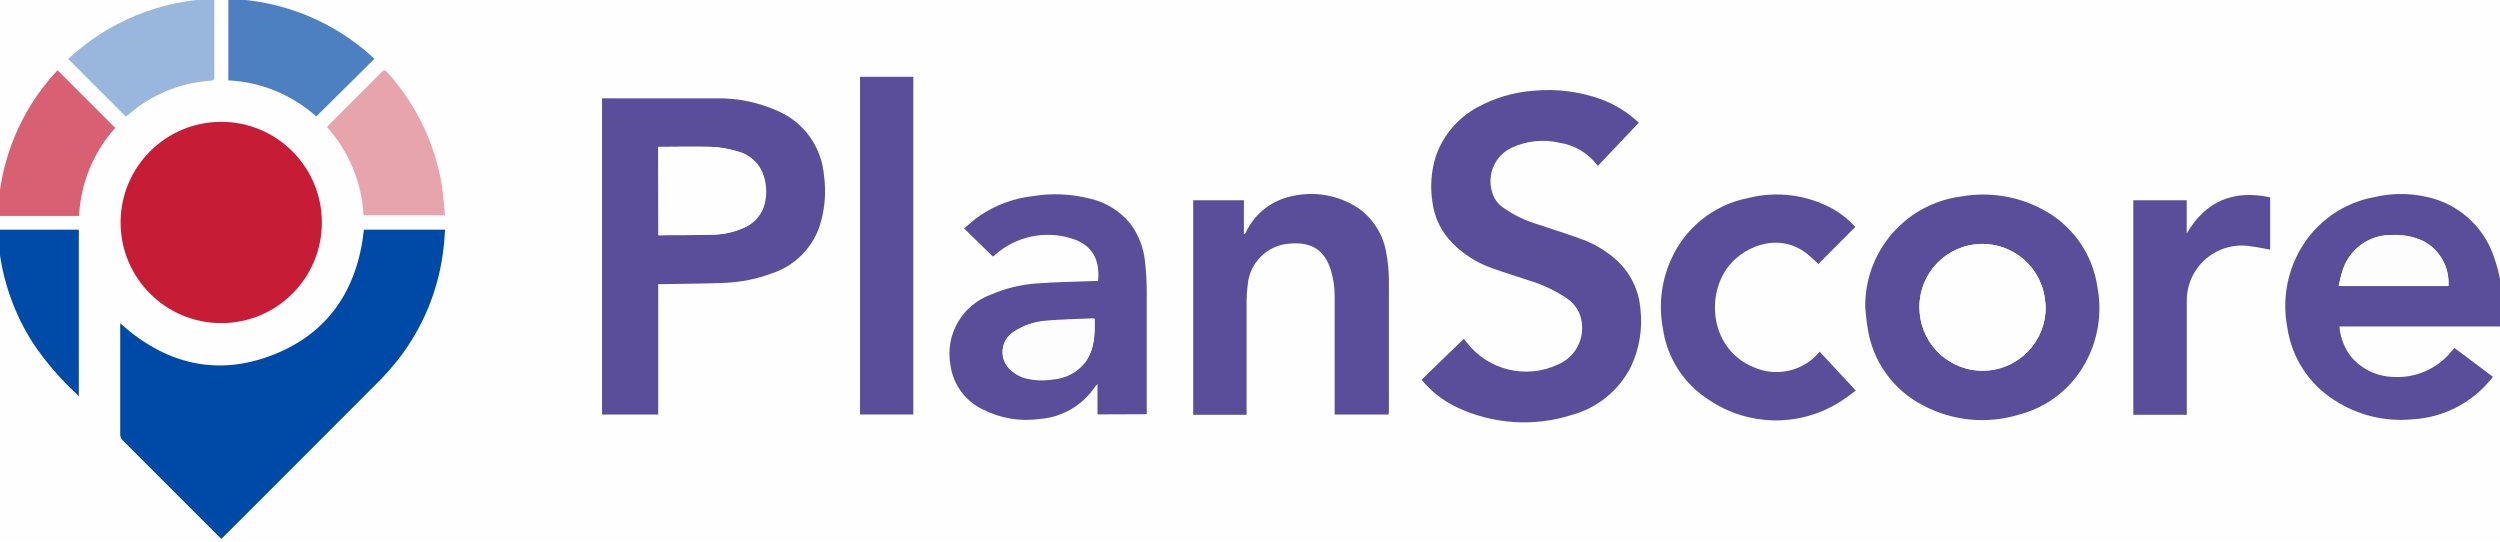
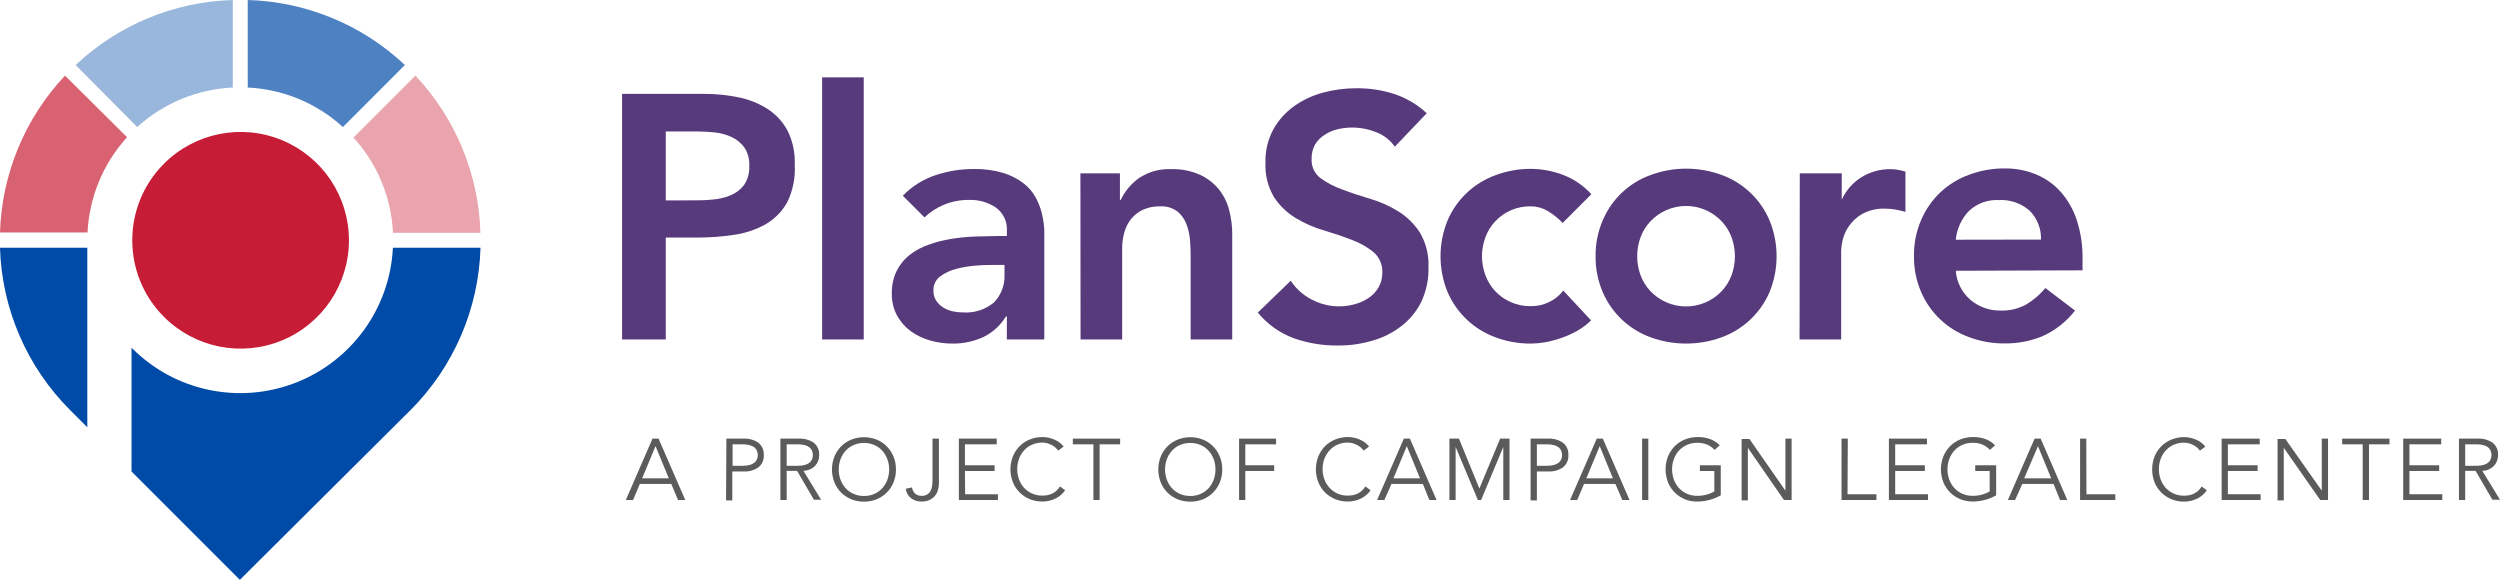
- <svg xmlns="http://www.w3.org/2000/svg" id="Layer_1" data-name="Layer 1" viewBox="0 0 260.37 56.43">
+ <svg xmlns="http://www.w3.org/2000/svg" viewBox="0 0 346.14 80.33">
  <defs>
-     <style>.cls-1{fill:#fefefe;}.cls-2{fill:#d76072;}.cls-3{fill:#014ba8;}.cls-4{fill:#004aa7;}.cls-5{fill:#5a4e9a;}.cls-6{fill:#c61c35;}.cls-7{fill:#4c80c1;}.cls-8{fill:#99b7dc;}.cls-9{fill:#e8a4ad;}.cls-10{fill:#fdfdfe;}</style>
+     <style>
+       .cls-1 {
+         fill: #573a7b;
+       }
+ 
+       .cls-2 {
+         fill: #e9a4ae;
+       }
+ 
+       .cls-2, .cls-3, .cls-4, .cls-5, .cls-6, .cls-7 {
+         fill-rule: evenodd;
+       }
+ 
+       .cls-3 {
+         fill: #4d81c2;
+       }
+ 
+       .cls-4 {
+         fill: #99b7dc;
+       }
+ 
+       .cls-5 {
+         fill: #d86172;
+       }
+ 
+       .cls-6 {
+         fill: #c71c35;
+       }
+ 
+       .cls-7 {
+         fill: #004aa8;
+       }
+ 
+       .cls-8 {
+         fill: #5b5b5b;
+       }
+     </style>
  </defs>
-   <path class="cls-1" d="M-.27,22.31V-.17h261V56.24H-.27V24.06c0,.42.09.84.12,1.27A23.21,23.21,0,0,0,3.49,35.86,30,30,0,0,0,8,41.05l.24.22V23.9H6.67l-6.94,0V22.45H8.24A14.83,14.83,0,0,1,12,13.28l-6-6c-.28.32-.6.67-.9,1A23,23,0,0,0-.14,21C-.18,21.42-.23,21.86-.27,22.31ZM37.9,23.92c-.66,6.24-3.69,10.81-9.57,13.06s-11.19.87-15.83-3.32V34c0,3.75,0,7.5,0,11.24a.79.79,0,0,0,.25.61l10,10,.28.27.22-.21q8.15-8.13,16.28-16.29a26.3,26.3,0,0,0,1.85-2.09,23,23,0,0,0,4.8-11.74c.08-.61.1-1.24.15-1.87ZM68.55,43.17V29.55H69c2.16,0,4.32,0,6.48-.13a16,16,0,0,0,4.94-1,7.81,7.81,0,0,0,4.9-4.78,11.94,11.94,0,0,0,.49-5.47,8,8,0,0,0-4.71-6.61,15,15,0,0,0-6.43-1.36c-3.92-.06-7.84,0-11.76,0l-.21,0V43.17Zm79.5-3.62a10.63,10.63,0,0,0,3.69,2.92,16.37,16.37,0,0,0,12,.8,9.76,9.76,0,0,0,6.14-5,11.09,11.09,0,0,0,1-6A7.71,7.71,0,0,0,168.26,27a11.19,11.19,0,0,0-3.81-2.27c-1.52-.56-3.08-1-4.62-1.55a12.18,12.18,0,0,1-3.32-1.67A2.86,2.86,0,0,1,155.4,20a3.84,3.84,0,0,1,2.06-4.56,7.66,7.66,0,0,1,5-.52,6.1,6.1,0,0,1,3.92,2.33s.05,0,.09.05l4.24-4.47a11.6,11.6,0,0,0-4-2.47,16.2,16.2,0,0,0-6.94-.86,14.25,14.25,0,0,0-5.9,1.74,9.21,9.21,0,0,0-4.31,5.11,10.48,10.48,0,0,0-.34,4.79,7.36,7.36,0,0,0,2.16,4.31,10.63,10.63,0,0,0,3.92,2.48c1.3.5,2.64.89,4,1.34a14.35,14.35,0,0,1,3.95,1.88,3.49,3.49,0,0,1,1.33,1.7,4.12,4.12,0,0,1-2.2,5.12,7.81,7.81,0,0,1-9.65-2.33l-.24-.31Zm-125-5.9A10.48,10.48,0,1,0,12.57,23.19,10.47,10.47,0,0,0,23.05,33.65ZM194.26,32c.08.72.11,1.46.24,2.18a10.82,10.82,0,0,0,5.85,8.11,13.11,13.11,0,0,0,9.92.92,11,11,0,0,0,6.85-5.29,11.78,11.78,0,0,0,1.31-8,10.85,10.85,0,0,0-5.79-8.12,13.11,13.11,0,0,0-8.39-1.31,11.48,11.48,0,0,0-10,11.54Zm66.39,2V32.59a16.18,16.18,0,0,0-.95-5.81,9.45,9.45,0,0,0-6.23-6,12.06,12.06,0,0,0-6.17-.18,11.22,11.22,0,0,0-7.76,5.48,11.85,11.85,0,0,0-1.34,8.12,10.8,10.8,0,0,0,4.89,7.55,12.67,12.67,0,0,0,8.15,2,11.3,11.3,0,0,0,8.13-4.12l.24-.31-4-3-.28.31a7.24,7.24,0,0,1-6,2.71,6,6,0,0,1-4.4-2,5.75,5.75,0,0,1-1.3-3.26ZM114.3,43.16h5v-.31c0-4.14,0-8.28,0-12.42a27.76,27.76,0,0,0-.18-3.16,7.83,7.83,0,0,0-1.51-3.93,7.57,7.57,0,0,0-4.21-2.63,14.55,14.55,0,0,0-6-.26,12.33,12.33,0,0,0-5.53,2.06c-.55.41-1.07.87-1.59,1.3l3,2.94s0,0,0,0l.21-.18a8.3,8.3,0,0,1,8-1.71c2.09.64,3,2.16,2.74,4.43h-.4c-2,.07-4,.1-6,.25a14.51,14.51,0,0,0-4.75,1.16A6.56,6.56,0,0,0,99,38.11a6,6,0,0,0,3.42,4.56,10,10,0,0,0,6,1,7.61,7.61,0,0,0,5.73-3.37,2.11,2.11,0,0,1,.24-.26Zm30.32,0v-.31c0-4.57,0-9.14,0-13.71a15.63,15.63,0,0,0-.25-2.64,7.11,7.11,0,0,0-3-4.85,8.9,8.9,0,0,0-6.89-1.19,6.76,6.76,0,0,0-4.69,3.63l-.17.31-.1,0V20.86h-5.28v22.3h5.56v-.45q0-5.68,0-11.37a12.61,12.61,0,0,1,.12-1.74,4.69,4.69,0,0,1,4.25-4.26c2.06-.2,3.68.37,4.42,2.8a9.29,9.29,0,0,1,.38,2.57c.05,4,0,8,0,12v.42Zm48.61-19.54a9.49,9.49,0,0,0-2.32-1.86A12.14,12.14,0,0,0,182,20.64a11.09,11.09,0,0,0-8,6.47,12,12,0,0,0-.82,7.06A10.56,10.56,0,0,0,178,41.66a12.47,12.47,0,0,0,13.45.29,18.64,18.64,0,0,0,1.8-1.28l-3.76-4.05c-.15.18-.27.32-.4.45a5.82,5.82,0,0,1-6.43,1.19c-4.5-1.81-5.1-7.43-2.64-10.55,1.71-2.17,5.66-3.74,8.72-.79l.62.57ZM89.57,43.17h5.55V8H89.57ZM227.74,24.32V20.86h-5.56v22.3h5.57v-.43c0-3.77,0-7.54,0-11.31a5.73,5.73,0,0,1,6.78-5.79c.64.07,1.27.22,1.9.33V20.55C232.64,19.75,229.73,20.9,227.74,24.32ZM32.94,12.13l6-6A23.25,23.25,0,0,0,23.78-.12V8.37A14.8,14.8,0,0,1,32.94,12.13ZM22.32-.13A23.33,23.33,0,0,0,7.14,6.14l6,6,.31-.23A14.42,14.42,0,0,1,22,8.41c.28,0,.4-.1.4-.41,0-2.57,0-5.15,0-7.72C22.34.17,22.33.06,22.32-.13ZM34.05,13.23a14.89,14.89,0,0,1,3.81,9.19h8.5c0-.22,0-.4-.06-.58-.13-1.06-.19-2.13-.39-3.17A23.28,23.28,0,0,0,40.33,7.52c-.22-.25-.36-.24-.6,0-1.8,1.82-3.61,3.62-5.42,5.43Z" />
-   <path class="cls-2" d="M-.27,22.31c0-.45.09-.89.13-1.34A23,23,0,0,1,5.1,8.32c.3-.37.62-.72.9-1l6,6a14.83,14.83,0,0,0-3.77,9.17H-.27Z" />
-   <path class="cls-3" d="M-.27,23.92l6.94,0H8.21V41.27L8,41.05a30,30,0,0,1-4.48-5.19A23.21,23.21,0,0,1-.15,25.33c0-.43-.08-.85-.12-1.27Z" />
-   <path class="cls-4" d="M37.9,23.92h8.45c-.05.63-.07,1.26-.15,1.87a23,23,0,0,1-4.8,11.74,26.3,26.3,0,0,1-1.85,2.09q-8.13,8.16-16.28,16.29l-.22.21-.28-.27-10-10a.79.79,0,0,1-.25-.61c0-3.74,0-7.49,0-11.24v-.33c4.64,4.19,10,5.57,15.83,3.32S37.24,30.16,37.9,23.92Z" />
-   <path class="cls-5" d="M68.55,43.17H62.7V10.24l.21,0c3.92,0,7.84,0,11.76,0a15,15,0,0,1,6.43,1.36,8,8,0,0,1,4.71,6.61,11.94,11.94,0,0,1-.49,5.47,7.81,7.81,0,0,1-4.9,4.78,16,16,0,0,1-4.94,1c-2.16.09-4.32.09-6.48.13h-.45Zm0-27.87v9.2l.16,0c1.78,0,3.56,0,5.34-.06a8.24,8.24,0,0,0,3.28-.68,3.77,3.77,0,0,0,2.12-2.15,5.2,5.2,0,0,0,0-3.33,3.78,3.78,0,0,0-2.73-2.52,10.45,10.45,0,0,0-2.66-.46C72.29,15.25,70.44,15.3,68.58,15.3Z" />
-   <path class="cls-5" d="M148.05,39.55l4.41-4.27.24.31a7.81,7.81,0,0,0,9.65,2.33,4.12,4.12,0,0,0,2.2-5.12,3.49,3.49,0,0,0-1.33-1.7,14.35,14.35,0,0,0-3.95-1.88c-1.31-.45-2.65-.84-4-1.34a10.63,10.63,0,0,1-3.92-2.48,7.36,7.36,0,0,1-2.16-4.31,10.48,10.48,0,0,1,.34-4.79,9.21,9.21,0,0,1,4.31-5.11,14.25,14.25,0,0,1,5.9-1.74,16.2,16.2,0,0,1,6.94.86,11.6,11.6,0,0,1,4,2.47l-4.24,4.47s-.08,0-.09-.05a6.1,6.1,0,0,0-3.92-2.33,7.66,7.66,0,0,0-5,.52A3.84,3.84,0,0,0,155.4,20a2.86,2.86,0,0,0,1.11,1.59,12.18,12.18,0,0,0,3.32,1.67c1.54.53,3.1,1,4.62,1.55A11.19,11.19,0,0,1,168.26,27a7.71,7.71,0,0,1,2.59,5.21,11.09,11.09,0,0,1-1,6,9.76,9.76,0,0,1-6.14,5,16.37,16.37,0,0,1-12-.8A10.63,10.63,0,0,1,148.05,39.55Z" />
-   <path class="cls-6" d="M23.05,33.65A10.48,10.48,0,1,1,33.52,23.19,10.47,10.47,0,0,1,23.05,33.65Z" />
-   <path class="cls-5" d="M194.26,32a11.48,11.48,0,0,1,10-11.54,13.11,13.11,0,0,1,8.39,1.31,10.85,10.85,0,0,1,5.79,8.12,11.78,11.78,0,0,1-1.31,8,11,11,0,0,1-6.85,5.29,13.11,13.11,0,0,1-9.92-.92,10.82,10.82,0,0,1-5.85-8.11C194.37,33.45,194.34,32.71,194.26,32Zm18.79,0c0-.38-.06-.76-.12-1.14a6.56,6.56,0,0,0-13,1.69A6.57,6.57,0,0,0,213.05,32Z" />
-   <path class="cls-5" d="M260.65,34h-17a5.75,5.75,0,0,0,1.3,3.26,6,6,0,0,0,4.4,2,7.24,7.24,0,0,0,6-2.71l.28-.31,4,3-.24.31a11.3,11.3,0,0,1-8.13,4.12,12.67,12.67,0,0,1-8.15-2,10.8,10.8,0,0,1-4.89-7.55,11.85,11.85,0,0,1,1.34-8.12,11.22,11.22,0,0,1,7.76-5.48,12.06,12.06,0,0,1,6.17.18,9.45,9.45,0,0,1,6.23,6,16.18,16.18,0,0,1,.95,5.81Zm-17.07-4.21H255a4.91,4.91,0,0,0-2.62-4.66,6.81,6.81,0,0,0-3.21-.63,5.27,5.27,0,0,0-5.26,3.89C243.78,28.81,243.69,29.27,243.58,29.76Z" />
-   <path class="cls-5" d="M114.3,43.16V40a2.11,2.11,0,0,0-.24.26,7.61,7.61,0,0,1-5.73,3.37,10,10,0,0,1-6-1A6,6,0,0,1,99,38.11a6.56,6.56,0,0,1,4.21-7.43,14.51,14.51,0,0,1,4.75-1.16c2-.15,4-.18,6-.25h.4c.23-2.27-.65-3.79-2.74-4.43a8.3,8.3,0,0,0-8,1.71l-.21.18s0,0,0,0l-3-2.94c.52-.43,1-.89,1.59-1.3a12.33,12.33,0,0,1,5.53-2.06,14.55,14.55,0,0,1,6,.26,7.57,7.57,0,0,1,4.21,2.63,7.83,7.83,0,0,1,1.51,3.93,27.76,27.76,0,0,1,.18,3.16c0,4.14,0,8.28,0,12.42v.31ZM114,33.21l-.15,0c-1.66.08-3.33.1-5,.25a7,7,0,0,0-3.26,1.12,2.47,2.47,0,0,0-.3,4,3.62,3.62,0,0,0,1.51.83,7.16,7.16,0,0,0,2.84.12A4.7,4.7,0,0,0,113,37.76C114,36.4,114,34.82,114,33.21Z" />
-   <path class="cls-5" d="M144.62,43.17H139v-.42c0-4,0-8,0-12a9.29,9.29,0,0,0-.38-2.57c-.74-2.43-2.36-3-4.42-2.8a4.69,4.69,0,0,0-4.25,4.26,12.61,12.61,0,0,0-.12,1.74q0,5.69,0,11.37v.45h-5.56V20.86h5.28v3.52l.1,0,.17-.31a6.76,6.76,0,0,1,4.69-3.63,8.9,8.9,0,0,1,6.89,1.19,7.11,7.11,0,0,1,3,4.85,15.63,15.63,0,0,1,.25,2.64c0,4.57,0,9.14,0,13.71Z" />
-   <path class="cls-5" d="M193.23,23.63l-3.85,3.86-.62-.57c-3.06-3-7-1.38-8.72.79-2.46,3.12-1.86,8.74,2.64,10.55a5.82,5.82,0,0,0,6.43-1.19c.13-.13.25-.27.4-.45l3.76,4.05a18.64,18.64,0,0,1-1.8,1.28A12.47,12.47,0,0,1,178,41.66a10.56,10.56,0,0,1-4.82-7.49,12,12,0,0,1,.82-7.06,11.09,11.09,0,0,1,8-6.47,12.14,12.14,0,0,1,8.91,1.13A9.49,9.49,0,0,1,193.23,23.63Z" />
-   <path class="cls-5" d="M89.57,43.17V8h5.55V43.17Z" />
-   <path class="cls-5" d="M227.74,24.32c2-3.42,4.9-4.57,8.69-3.77V26c-.63-.11-1.26-.26-1.9-.33a5.73,5.73,0,0,0-6.78,5.79c0,3.77,0,7.54,0,11.31v.43h-5.57V20.86h5.56Z" />
-   <path class="cls-7" d="M32.94,12.13a14.8,14.8,0,0,0-9.16-3.76V-.12A23.25,23.25,0,0,1,39,6.12Z" />
-   <path class="cls-8" d="M22.32-.13c0,.19,0,.3,0,.41,0,2.57,0,5.15,0,7.72,0,.31-.12.39-.4.41a14.42,14.42,0,0,0-8.51,3.5l-.31.23-6-6A23.33,23.33,0,0,1,22.32-.13Z" />
-   <path class="cls-9" d="M34.05,13.23l.26-.28c1.81-1.81,3.62-3.61,5.42-5.43.24-.24.38-.25.6,0a23.28,23.28,0,0,1,5.58,11.15c.2,1,.26,2.11.39,3.17,0,.18,0,.36.06.58h-8.5A14.89,14.89,0,0,0,34.05,13.23Z" />
-   <path class="cls-1" d="M68.58,15.3c1.86,0,3.71-.05,5.56,0a10.45,10.45,0,0,1,2.66.46,3.78,3.78,0,0,1,2.73,2.52,5.2,5.2,0,0,1,0,3.33,3.77,3.77,0,0,1-2.12,2.15,8.24,8.24,0,0,1-3.28.68c-1.78,0-3.56,0-5.34.06l-.16,0Z" />
-   <path class="cls-1" d="M213.05,32a6.57,6.57,0,0,1-13.12.55,6.56,6.56,0,0,1,13-1.69C213,31.26,213,31.64,213.05,32Z" />
-   <path class="cls-10" d="M243.58,29.76c.11-.49.2-1,.34-1.4a5.27,5.27,0,0,1,5.26-3.89,6.81,6.81,0,0,1,3.21.63A4.91,4.91,0,0,1,255,29.76Z" />
-   <path class="cls-10" d="M114,33.21c.06,1.61,0,3.19-1,4.55a4.7,4.7,0,0,1-3.34,1.71,7.16,7.16,0,0,1-2.84-.12,3.62,3.62,0,0,1-1.51-.83,2.47,2.47,0,0,1,.3-4,7,7,0,0,1,3.26-1.12c1.65-.15,3.32-.17,5-.25Z" />
+   <g id="Layer_2" data-name="Layer 2">
+     <g id="Layer_1-2" data-name="Layer 1">
+       <g>
+         <path class="cls-1" d="M86.13,13H97.56a22.76,22.76,0,0,1,4.72.48,11.68,11.68,0,0,1,4,1.61,8.16,8.16,0,0,1,2.76,3,9.75,9.75,0,0,1,1,4.72A10.52,10.52,0,0,1,109,28a8,8,0,0,1-3,3.05,12.55,12.55,0,0,1-4.35,1.46,33.14,33.14,0,0,1-5.16.38H92.18V47H86.13Zm9.7,14.74c.86,0,1.76,0,2.69-.1a8.18,8.18,0,0,0,2.57-.57A4.61,4.61,0,0,0,103,25.64a4.35,4.35,0,0,0,.74-2.69,4.21,4.21,0,0,0-.67-2.52A4.57,4.57,0,0,0,101.35,19,7.28,7.28,0,0,0,99,18.34a24.32,24.32,0,0,0-2.5-.14H92.18v9.55Z" />
+         <path class="cls-1" d="M113.83,10.71h5.76V47h-5.76Z" />
+         <path class="cls-1" d="M139.41,43.83h-.14a7.48,7.48,0,0,1-3.17,2.86,10,10,0,0,1-4.22.88,11.16,11.16,0,0,1-3.1-.43,8.6,8.6,0,0,1-2.69-1.29,6.77,6.77,0,0,1-1.89-2.16,6.17,6.17,0,0,1-.72-3,6.93,6.93,0,0,1,.67-3.19,6.59,6.59,0,0,1,1.8-2.21,9,9,0,0,1,2.62-1.41,17.51,17.51,0,0,1,3.09-.8,29.14,29.14,0,0,1,3.24-.33c1.09,0,2.11-.07,3.07-.07h1.44V32a3.72,3.72,0,0,0-1.49-3.24,6.27,6.27,0,0,0-3.79-1.08,8.91,8.91,0,0,0-3.4.65A8.69,8.69,0,0,0,128,30.1l-3-3a11.14,11.14,0,0,1,4.49-2.83,16.42,16.42,0,0,1,5.31-.87,13.68,13.68,0,0,1,4.13.55,9.18,9.18,0,0,1,2.78,1.42,6.38,6.38,0,0,1,1.7,2,9.37,9.37,0,0,1,.87,2.28,12.84,12.84,0,0,1,.31,2.23c0,.72,0,1.36,0,1.9V47h-5.19Zm-.33-7.15h-1.2c-.8,0-1.7,0-2.69.09a14.59,14.59,0,0,0-2.81.46,6.33,6.33,0,0,0-2.23,1.06,2.29,2.29,0,0,0-.91,1.94,2.47,2.47,0,0,0,.36,1.37,3.17,3.17,0,0,0,.93.93,4.1,4.1,0,0,0,1.3.56,6.42,6.42,0,0,0,1.44.16,6,6,0,0,0,4.39-1.41A5.25,5.25,0,0,0,139.08,38Z" />
+         <path class="cls-1" d="M149.59,24h5.47v3.69h.1a8.06,8.06,0,0,1,2.49-3,7.44,7.44,0,0,1,4.56-1.27,9,9,0,0,1,3.91.77,7.33,7.33,0,0,1,2.62,2,7.66,7.66,0,0,1,1.44,2.88,13.09,13.09,0,0,1,.43,3.4V47h-5.76V35.33q0-1-.09-2.13a7.93,7.93,0,0,0-.51-2.21A4.11,4.11,0,0,0,163,29.26a3.67,3.67,0,0,0-2.35-.69,5.54,5.54,0,0,0-2.43.48,4.72,4.72,0,0,0-1.63,1.29,5.21,5.21,0,0,0-.93,1.87,8.07,8.07,0,0,0-.29,2.21V47h-5.76Z" />
+         <path class="cls-1" d="M193.12,20.31a5.54,5.54,0,0,0-2.56-2,9,9,0,0,0-3.39-.65,8.63,8.63,0,0,0-2,.24,5.53,5.53,0,0,0-1.77.77A4,4,0,0,0,182.08,20a3.94,3.94,0,0,0-.48,2,3.12,3.12,0,0,0,1.2,2.64,11.58,11.58,0,0,0,3,1.58c1.18.45,2.48.88,3.89,1.3a15.89,15.89,0,0,1,3.89,1.73,9.54,9.54,0,0,1,3,2.93,8.67,8.67,0,0,1,1.2,4.84,10.55,10.55,0,0,1-1,4.78A9.59,9.59,0,0,1,194,45.17a11.59,11.59,0,0,1-4,2,16.48,16.48,0,0,1-4.75.67,18,18,0,0,1-6.1-1,11.79,11.79,0,0,1-5-3.56l4.56-4.41a7.62,7.62,0,0,0,2.91,2.61,8.09,8.09,0,0,0,5.93.65,6.67,6.67,0,0,0,1.92-.86,4.54,4.54,0,0,0,1.39-1.47,3.92,3.92,0,0,0,.53-2,3.57,3.57,0,0,0-1.2-2.88,10.63,10.63,0,0,0-3-1.7c-1.18-.46-2.48-.9-3.89-1.32a16.21,16.21,0,0,1-3.89-1.7,9.48,9.48,0,0,1-3-2.88,8.59,8.59,0,0,1-1.2-4.83,9.16,9.16,0,0,1,1.08-4.56,9.86,9.86,0,0,1,2.83-3.19,12.38,12.38,0,0,1,4-1.9,17.43,17.43,0,0,1,4.61-.62A16.59,16.59,0,0,1,193,13a12.09,12.09,0,0,1,4.54,2.68Z" />
+         <path class="cls-1" d="M216.36,30.87a9.54,9.54,0,0,0-2.12-1.68,4.44,4.44,0,0,0-2.25-.62,6.55,6.55,0,0,0-5,2.11,6.4,6.4,0,0,0-1.34,2.21,7.52,7.52,0,0,0,0,5.18,6.48,6.48,0,0,0,3.48,3.74,6.57,6.57,0,0,0,2.83.58,5.64,5.64,0,0,0,2.49-.55,5.45,5.45,0,0,0,2-1.61l3.84,4.13a9.08,9.08,0,0,1-2,1.49,13.39,13.39,0,0,1-2.28,1,14.33,14.33,0,0,1-2.21.56,11.91,11.91,0,0,1-1.82.16,13.77,13.77,0,0,1-4.9-.86,11.52,11.52,0,0,1-6.65-6.26,13.09,13.09,0,0,1,0-9.94,11.43,11.43,0,0,1,6.65-6.26,13.77,13.77,0,0,1,4.9-.87,12.55,12.55,0,0,1,4.44.84,10.05,10.05,0,0,1,3.91,2.67Z" />
+         <path class="cls-1" d="M220.92,35.48a12.11,12.11,0,0,1,1-5,11.36,11.36,0,0,1,6.65-6.26,14.21,14.21,0,0,1,9.79,0A11.43,11.43,0,0,1,245,30.51a13.09,13.09,0,0,1,0,9.94,11.52,11.52,0,0,1-6.65,6.26,14.36,14.36,0,0,1-9.79,0,11.44,11.44,0,0,1-6.65-6.26A12.15,12.15,0,0,1,220.92,35.48Zm5.76,0a7.59,7.59,0,0,0,.45,2.59,6.52,6.52,0,0,0,1.35,2.21,6.81,6.81,0,0,0,9.93,0,6.68,6.68,0,0,0,1.35-2.21,7.68,7.68,0,0,0,0-5.18,6.58,6.58,0,0,0-1.35-2.21,6.78,6.78,0,0,0-9.93,0,6.42,6.42,0,0,0-1.35,2.21A7.55,7.55,0,0,0,226.68,35.48Z" />
+         <path class="cls-1" d="M249.19,24H255v3.65H255a7.14,7.14,0,0,1,2.74-3.12,7.52,7.52,0,0,1,4.08-1.11,5.07,5.07,0,0,1,1,.1,10.17,10.17,0,0,1,1,.24v5.57c-.48-.13-.95-.24-1.41-.32a8.1,8.1,0,0,0-1.37-.12,6.12,6.12,0,0,0-3.24.75A5.76,5.76,0,0,0,256,31.3a5.65,5.65,0,0,0-.87,1.92,7.43,7.43,0,0,0-.21,1.44V47h-5.76Z" />
+         <path class="cls-1" d="M270.79,37.49a5.86,5.86,0,0,0,2,4A6.32,6.32,0,0,0,277,43a6.86,6.86,0,0,0,3.62-.89,10.13,10.13,0,0,0,2.57-2.23L287.3,43a11.86,11.86,0,0,1-4.51,3.55,13.4,13.4,0,0,1-5.24,1,13.71,13.71,0,0,1-4.89-.86A11.44,11.44,0,0,1,266,40.45a12.15,12.15,0,0,1-1-5,12.11,12.11,0,0,1,1-5,11.36,11.36,0,0,1,6.65-6.26,13.72,13.72,0,0,1,4.89-.87,11.24,11.24,0,0,1,4.4.84,9.39,9.39,0,0,1,3.4,2.43,11.09,11.09,0,0,1,2.21,3.91,16.51,16.51,0,0,1,.79,5.35v1.58Zm11.8-4.32a5.41,5.41,0,0,0-1.58-4,5.92,5.92,0,0,0-4.27-1.47,5.62,5.62,0,0,0-4.11,1.49,6.65,6.65,0,0,0-1.84,4Z" />
+       </g>
+       <g>
+         <path class="cls-2" d="M54.41,32.23a21,21,0,0,0-5.47-13.18l8.58-8.58a33.18,33.18,0,0,1,9,21.76Z" />
+         <path class="cls-3" d="M47.48,17.59A21,21,0,0,0,34.3,12.12V0A33.13,33.13,0,0,1,56.06,9Z" />
+         <path class="cls-4" d="M10.47,9A33.18,33.18,0,0,1,32.23,0V12.12A21.11,21.11,0,0,0,19,17.59Z" />
+         <path class="cls-5" d="M17.59,19a21.08,21.08,0,0,0-5.47,13.19H0A33.18,33.18,0,0,1,9,10.47Z" />
+         <path class="cls-6" d="M22.68,22.69a15,15,0,1,1,0,21.16A15,15,0,0,1,22.68,22.69Z" />
+         <g>
+           <path class="cls-7" d="M12.09,59.16V34.3H0A33.14,33.14,0,0,0,9.73,56.8l.19.19h0Z" />
+           <path class="cls-7" d="M66.53,34.3H54.4A21.16,21.16,0,0,1,18.3,48.23l-.09-.09V65.28l15,15L56.61,57h0l.2-.19A33.19,33.19,0,0,0,66.53,34.3Z" />
+         </g>
+       </g>
+       <g>
+         <path class="cls-8" d="M87.65,69.23h-1l3.69-8.5h.84l3.7,8.5h-1L92.94,67H88.59Zm1.26-3H92.6l-1.84-4.46Z" />
+         <path class="cls-8" d="M100.57,60.73H103a3.29,3.29,0,0,1,2,.57,2,2,0,0,1,.75,1.7,2,2,0,0,1-.75,1.71,3.29,3.29,0,0,1-2,.57h-1.61v4h-.86Zm.86,3.76h1.39a3.45,3.45,0,0,0,1-.12,1.82,1.82,0,0,0,.64-.32,1.14,1.14,0,0,0,.35-.47,1.56,1.56,0,0,0,0-1.15,1.24,1.24,0,0,0-.35-.48,1.66,1.66,0,0,0-.64-.31,3.45,3.45,0,0,0-1-.12h-1.39Z" />
+         <path class="cls-8" d="M108.92,69.23h-.87v-8.5h2.62a3.33,3.33,0,0,1,2,.57,2,2,0,0,1,.75,1.7,2.12,2.12,0,0,1-.56,1.49,2.35,2.35,0,0,1-1.62.7l2.45,4h-1l-2.33-4h-1.44Zm0-4.74h1.53a3.45,3.45,0,0,0,1-.12,1.82,1.82,0,0,0,.64-.32,1.14,1.14,0,0,0,.35-.47,1.56,1.56,0,0,0,0-1.15,1.24,1.24,0,0,0-.35-.48,1.66,1.66,0,0,0-.64-.31,3.45,3.45,0,0,0-1-.12h-1.53Z" />
+         <path class="cls-8" d="M124.05,65a4.57,4.57,0,0,1-.34,1.79,4.23,4.23,0,0,1-.93,1.41,4.39,4.39,0,0,1-1.4.93,4.86,4.86,0,0,1-3.52,0,4.51,4.51,0,0,1-1.4-.93,4.23,4.23,0,0,1-.93-1.41,4.88,4.88,0,0,1,0-3.58,4.23,4.23,0,0,1,.93-1.41,4.18,4.18,0,0,1,1.4-.93,4.73,4.73,0,0,1,3.52,0,4.09,4.09,0,0,1,1.4.93,4.23,4.23,0,0,1,.93,1.41A4.53,4.53,0,0,1,124.05,65Zm-.94,0a4.08,4.08,0,0,0-.24-1.4,3.62,3.62,0,0,0-.69-1.17,3.25,3.25,0,0,0-1.09-.8,3.48,3.48,0,0,0-1.47-.3,3.43,3.43,0,0,0-1.46.3,3.29,3.29,0,0,0-1.1.8,3.62,3.62,0,0,0-.69,1.17,4.08,4.08,0,0,0-.24,1.4,4.12,4.12,0,0,0,.24,1.4,3.62,3.62,0,0,0,.69,1.17,3.37,3.37,0,0,0,2.56,1.1,3.48,3.48,0,0,0,1.47-.3,3.39,3.39,0,0,0,1.09-.8,3.62,3.62,0,0,0,.69-1.17A4.12,4.12,0,0,0,123.11,65Z" />
+         <path class="cls-8" d="M126.26,67.49a1.69,1.69,0,0,0,.44.85,1.26,1.26,0,0,0,.91.31,1.34,1.34,0,0,0,.76-.19,1.25,1.25,0,0,0,.46-.48,2,2,0,0,0,.22-.67,4.9,4.9,0,0,0,.06-.77V60.73H130V66.9a3.39,3.39,0,0,1-.12.88,2.14,2.14,0,0,1-.39.82,2.32,2.32,0,0,1-.74.6,2.41,2.41,0,0,1-1.14.24,2.33,2.33,0,0,1-1.46-.45,2,2,0,0,1-.74-1.32Z" />
+         <path class="cls-8" d="M133.63,68.43h4.54v.8h-5.41v-8.5H138v.79h-4.4v2.9h4.11v.79h-4.11Z" />
+         <path class="cls-8" d="M147.47,67.88a3,3,0,0,1-.53.61,3,3,0,0,1-.73.5,4.08,4.08,0,0,1-1.88.45,4.63,4.63,0,0,1-1.76-.33,4.39,4.39,0,0,1-1.4-.93,4.23,4.23,0,0,1-.93-1.41,4.88,4.88,0,0,1,0-3.58,4.23,4.23,0,0,1,.93-1.41,4.09,4.09,0,0,1,1.4-.93,4.64,4.64,0,0,1,1.76-.34,4.21,4.21,0,0,1,1.58.32,3.23,3.23,0,0,1,1.36,1l-.76.56a1.85,1.85,0,0,0-.36-.41,3,3,0,0,0-.52-.36,3.6,3.6,0,0,0-.63-.25,2.57,2.57,0,0,0-.67-.09,3.43,3.43,0,0,0-1.46.3,3.19,3.19,0,0,0-1.1.8,3.62,3.62,0,0,0-.69,1.17,4.08,4.08,0,0,0-.24,1.4,4.12,4.12,0,0,0,.24,1.4,3.62,3.62,0,0,0,.69,1.17,3.32,3.32,0,0,0,1.1.8,3.43,3.43,0,0,0,1.46.3,3.79,3.79,0,0,0,.67-.06,3,3,0,0,0,.64-.2,2.38,2.38,0,0,0,.6-.39,3,3,0,0,0,.53-.62Z" />
+         <path class="cls-8" d="M152.25,69.23h-.86V61.52h-2.85v-.79h6.55v.79h-2.84Z" />
+         <path class="cls-8" d="M169.23,65a4.57,4.57,0,0,1-.34,1.79,4.23,4.23,0,0,1-.93,1.41,4.39,4.39,0,0,1-1.4.93,4.86,4.86,0,0,1-3.52,0,4.39,4.39,0,0,1-1.4-.93,4.23,4.23,0,0,1-.93-1.41,4.88,4.88,0,0,1,0-3.58,4.23,4.23,0,0,1,.93-1.41,4.09,4.09,0,0,1,1.4-.93,4.73,4.73,0,0,1,3.52,0,4.09,4.09,0,0,1,1.4.93,4.23,4.23,0,0,1,.93,1.41A4.53,4.53,0,0,1,169.23,65Zm-.94,0a4.08,4.08,0,0,0-.24-1.4,3.62,3.62,0,0,0-.69-1.17,3.25,3.25,0,0,0-1.09-.8,3.48,3.48,0,0,0-1.47-.3,3.43,3.43,0,0,0-1.46.3,3.19,3.19,0,0,0-1.1.8,3.62,3.62,0,0,0-.69,1.17,4.08,4.08,0,0,0-.24,1.4,4.12,4.12,0,0,0,.24,1.4,3.62,3.62,0,0,0,.69,1.17,3.32,3.32,0,0,0,1.1.8,3.43,3.43,0,0,0,1.46.3,3.48,3.48,0,0,0,1.47-.3,3.39,3.39,0,0,0,1.09-.8,3.62,3.62,0,0,0,.69-1.17A4.12,4.12,0,0,0,168.29,65Z" />
+         <path class="cls-8" d="M172.42,69.23h-.86v-8.5h5.12v.79h-4.26v2.9h4v.79h-4Z" />
+         <path class="cls-8" d="M189.76,67.88a3,3,0,0,1-.53.61,3.14,3.14,0,0,1-.73.5,4,4,0,0,1-.88.33,4.09,4.09,0,0,1-1,.12,4.63,4.63,0,0,1-1.76-.33,4.55,4.55,0,0,1-1.41-.93,4.36,4.36,0,0,1-.92-1.41,4.88,4.88,0,0,1,0-3.58,4.36,4.36,0,0,1,.92-1.41,4.23,4.23,0,0,1,1.41-.93,4.64,4.64,0,0,1,1.76-.34,4.25,4.25,0,0,1,1.58.32,3.23,3.23,0,0,1,1.36,1l-.76.56a2.57,2.57,0,0,0-.36-.41,3.41,3.41,0,0,0-.52-.36,4.35,4.35,0,0,0-.63-.25,2.57,2.57,0,0,0-.67-.09,3.45,3.45,0,0,0-1.47.3,3.25,3.25,0,0,0-1.09.8,3.65,3.65,0,0,0-.7,1.17,4.08,4.08,0,0,0-.24,1.4,4.12,4.12,0,0,0,.24,1.4,3.65,3.65,0,0,0,.7,1.17,3.39,3.39,0,0,0,1.09.8,3.45,3.45,0,0,0,1.47.3,3.68,3.68,0,0,0,.66-.06,3,3,0,0,0,.65-.2,2.8,2.8,0,0,0,.6-.39,2.94,2.94,0,0,0,.52-.62Z" />
+         <path class="cls-8" d="M191.67,69.23h-1l3.7-8.5h.84l3.69,8.5h-1L197,67h-4.34Zm1.26-3h3.68l-1.83-4.46Z" />
+         <path class="cls-8" d="M204.83,67.64l2.87-6.91H209v8.5h-.86V61.88h0l-3.07,7.35h-.45l-3.08-7.35h0v7.35h-.86v-8.5H202Z" />
+         <path class="cls-8" d="M211.92,60.73h2.48a3.29,3.29,0,0,1,2,.57,2,2,0,0,1,.75,1.7,2,2,0,0,1-.75,1.71,3.29,3.29,0,0,1-2,.57h-1.61v4h-.87Zm.87,3.76h1.39a3.5,3.5,0,0,0,1-.12,1.82,1.82,0,0,0,.64-.32,1.14,1.14,0,0,0,.35-.47,1.56,1.56,0,0,0,0-1.15,1.24,1.24,0,0,0-.35-.48,1.66,1.66,0,0,0-.64-.31,3.5,3.5,0,0,0-1-.12h-1.39Z" />
+         <path class="cls-8" d="M218.38,69.23h-1l3.7-8.5h.84l3.7,8.5h-1L223.66,67h-4.34Zm1.26-3h3.68l-1.83-4.46Z" />
+         <path class="cls-8" d="M228.22,69.23h-.86v-8.5h.86Z" />
+         <path class="cls-8" d="M237.4,62.29a3.29,3.29,0,0,0-1-.72,3.38,3.38,0,0,0-1.39-.26,3.45,3.45,0,0,0-1.47.3,3.29,3.29,0,0,0-1.1.8,3.62,3.62,0,0,0-.69,1.17,4.08,4.08,0,0,0-.24,1.4,4.12,4.12,0,0,0,.24,1.4,3.62,3.62,0,0,0,.69,1.17,3.37,3.37,0,0,0,2.57,1.1,4.73,4.73,0,0,0,1.26-.16,4.68,4.68,0,0,0,1.09-.44V65.21h-2v-.79h2.89v4.16a6.16,6.16,0,0,1-1.58.64,6.37,6.37,0,0,1-1.63.22,4.27,4.27,0,0,1-4.1-2.67,5,5,0,0,1,0-3.58,4.55,4.55,0,0,1,.93-1.41,4.23,4.23,0,0,1,1.41-.93,4.6,4.6,0,0,1,1.76-.34,4.82,4.82,0,0,1,1.75.29,3.65,3.65,0,0,1,1.32.85Z" />
+         <path class="cls-8" d="M247.2,67.93h0v-7.2h.86v8.5H247L242,62h0v7.28h-.86v-8.5h1.08Z" />
+         <path class="cls-8" d="M255.8,68.43h4v.8h-4.83v-8.5h.87Z" />
+         <path class="cls-8" d="M262.4,68.43h4.54v.8h-5.41v-8.5h5.27v.79h-4.4v2.9h4.11v.79H262.4Z" />
+         <path class="cls-8" d="M275.52,62.29a3.18,3.18,0,0,0-1-.72,3.35,3.35,0,0,0-1.39-.26,3.43,3.43,0,0,0-1.46.3,3.19,3.19,0,0,0-1.1.8,3.62,3.62,0,0,0-.69,1.17,4.08,4.08,0,0,0-.24,1.4,4.12,4.12,0,0,0,.24,1.4,3.62,3.62,0,0,0,.69,1.17,3.32,3.32,0,0,0,1.1.8,3.43,3.43,0,0,0,1.46.3,4.86,4.86,0,0,0,1.27-.16,4.78,4.78,0,0,0,1.08-.44V65.21h-2v-.79h2.9v4.16a6.31,6.31,0,0,1-1.58.64,6.45,6.45,0,0,1-1.64.22,4.63,4.63,0,0,1-1.76-.33,4.39,4.39,0,0,1-1.4-.93,4.23,4.23,0,0,1-.93-1.41,4.88,4.88,0,0,1,0-3.58,4.23,4.23,0,0,1,.93-1.41,4.09,4.09,0,0,1,1.4-.93,4.64,4.64,0,0,1,1.76-.34,4.88,4.88,0,0,1,1.76.29,3.61,3.61,0,0,1,1.31.85Z" />
+         <path class="cls-8" d="M279,69.23h-1l3.7-8.5h.84l3.69,8.5h-1L284.32,67H280Zm1.26-3H284l-1.83-4.46Z" />
+         <path class="cls-8" d="M288.88,68.43h4v.8H288v-8.5h.86Z" />
+         <path class="cls-8" d="M305.55,67.88A3.54,3.54,0,0,1,304.29,69a4.09,4.09,0,0,1-.89.33,4,4,0,0,1-1,.12,4.4,4.4,0,0,1-3.16-1.26,4.38,4.38,0,0,1-.93-1.41,5,5,0,0,1,0-3.58,4.38,4.38,0,0,1,.93-1.41,4.23,4.23,0,0,1,1.41-.93,4.59,4.59,0,0,1,1.75-.34,4.3,4.3,0,0,1,1.59.32,3.14,3.14,0,0,1,1.35,1l-.75.56a2.57,2.57,0,0,0-.36-.41,3.51,3.51,0,0,0-.53-.36,3.6,3.6,0,0,0-.63-.25,2.52,2.52,0,0,0-.67-.09,3.43,3.43,0,0,0-1.46.3,3.29,3.29,0,0,0-1.1.8,3.62,3.62,0,0,0-.69,1.17,4.08,4.08,0,0,0-.24,1.4,4.12,4.12,0,0,0,.24,1.4,3.62,3.62,0,0,0,.69,1.17,3.37,3.37,0,0,0,2.56,1.1,3.71,3.71,0,0,0,.67-.06,3.23,3.23,0,0,0,.65-.2,2.8,2.8,0,0,0,.6-.39,3.28,3.28,0,0,0,.52-.62Z" />
+         <path class="cls-8" d="M308.46,68.43H313v.8H307.6v-8.5h5.27v.79h-4.41v2.9h4.12v.79h-4.12Z" />
+         <path class="cls-8" d="M321.46,67.93h0v-7.2h.87v8.5h-1.08L316.2,62h0v7.28h-.86v-8.5h1.08Z" />
+         <path class="cls-8" d="M328,69.23h-.87V61.52h-2.84v-.79h6.55v.79H328Z" />
+         <path class="cls-8" d="M333.6,68.43h4.55v.8h-5.41v-8.5H338v.79H333.6v2.9h4.12v.79H333.6Z" />
+         <path class="cls-8" d="M341.32,69.23h-.86v-8.5h2.61a3.31,3.31,0,0,1,2.05.57,2,2,0,0,1,.75,1.7,2.12,2.12,0,0,1-.56,1.49,2.35,2.35,0,0,1-1.62.7l2.45,4h-1.05l-2.33-4h-1.44Zm0-4.74h1.54a3.38,3.38,0,0,0,1-.12,1.88,1.88,0,0,0,.65-.32,1.12,1.12,0,0,0,.34-.47,1.4,1.4,0,0,0,.11-.58,1.38,1.38,0,0,0-.11-.57,1.21,1.21,0,0,0-.34-.48,1.71,1.71,0,0,0-.65-.31,3.38,3.38,0,0,0-1-.12h-1.54Z" />
+       </g>
+     </g>
+   </g>
</svg>
